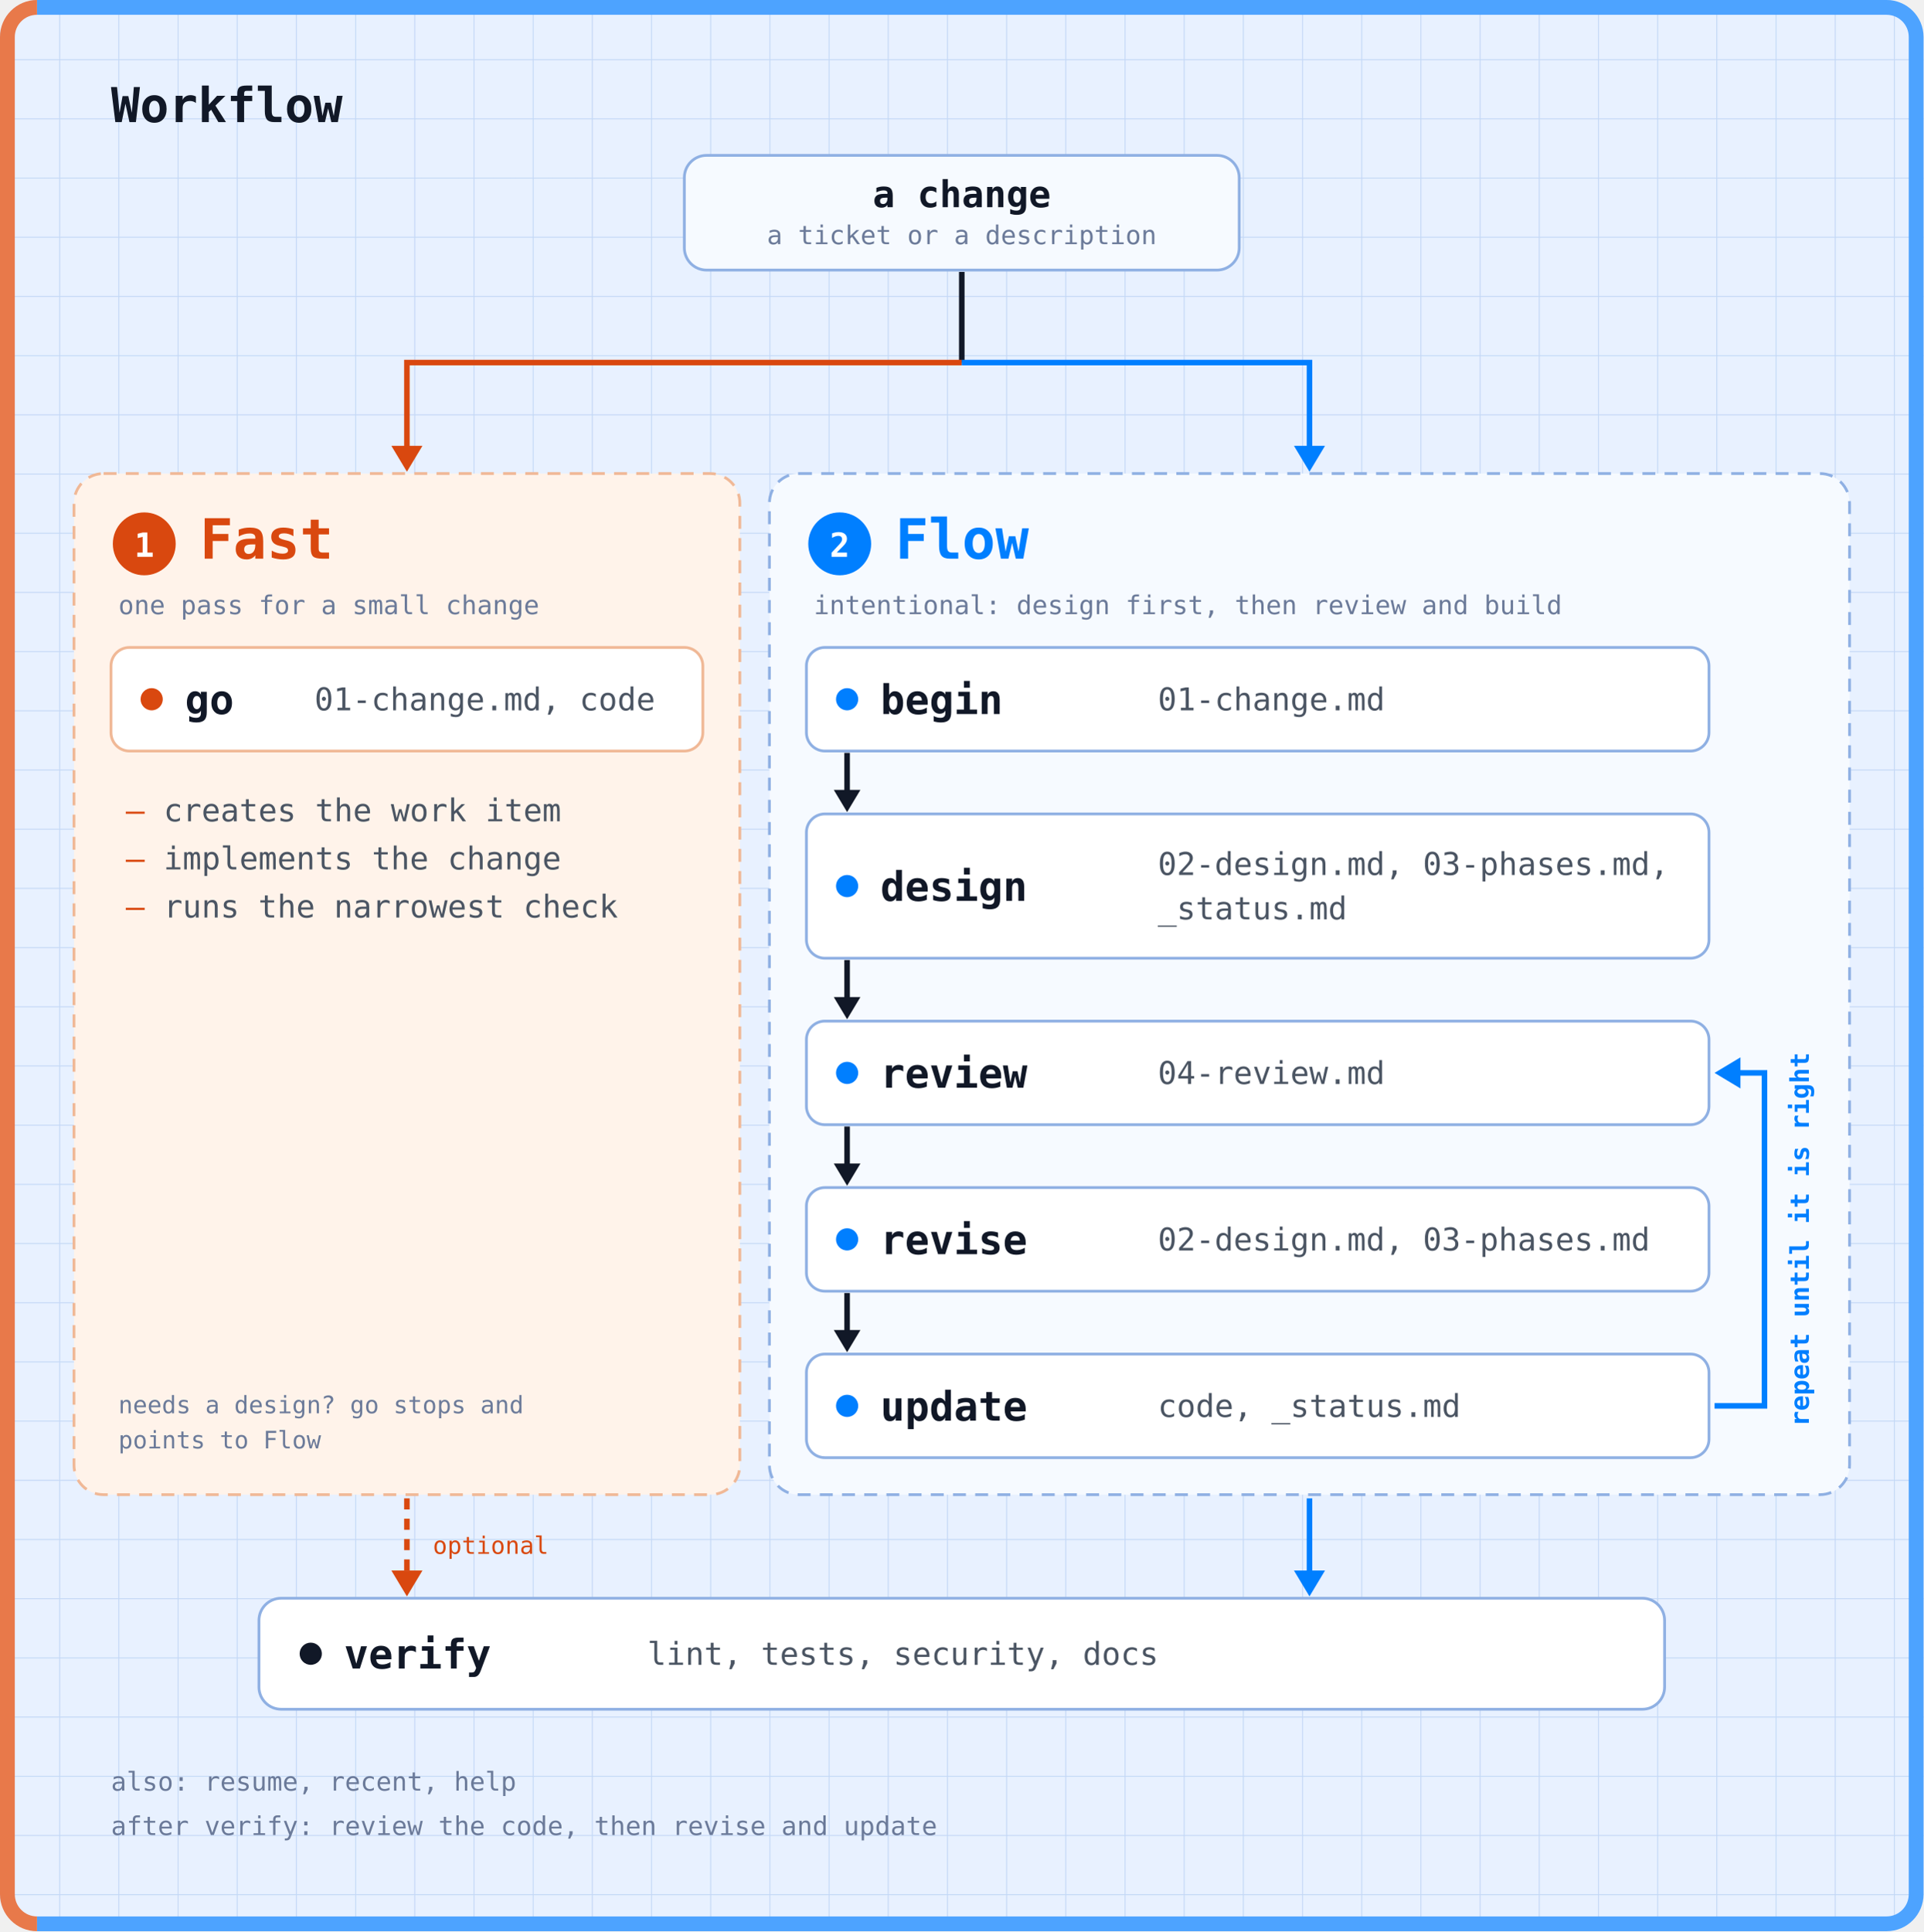
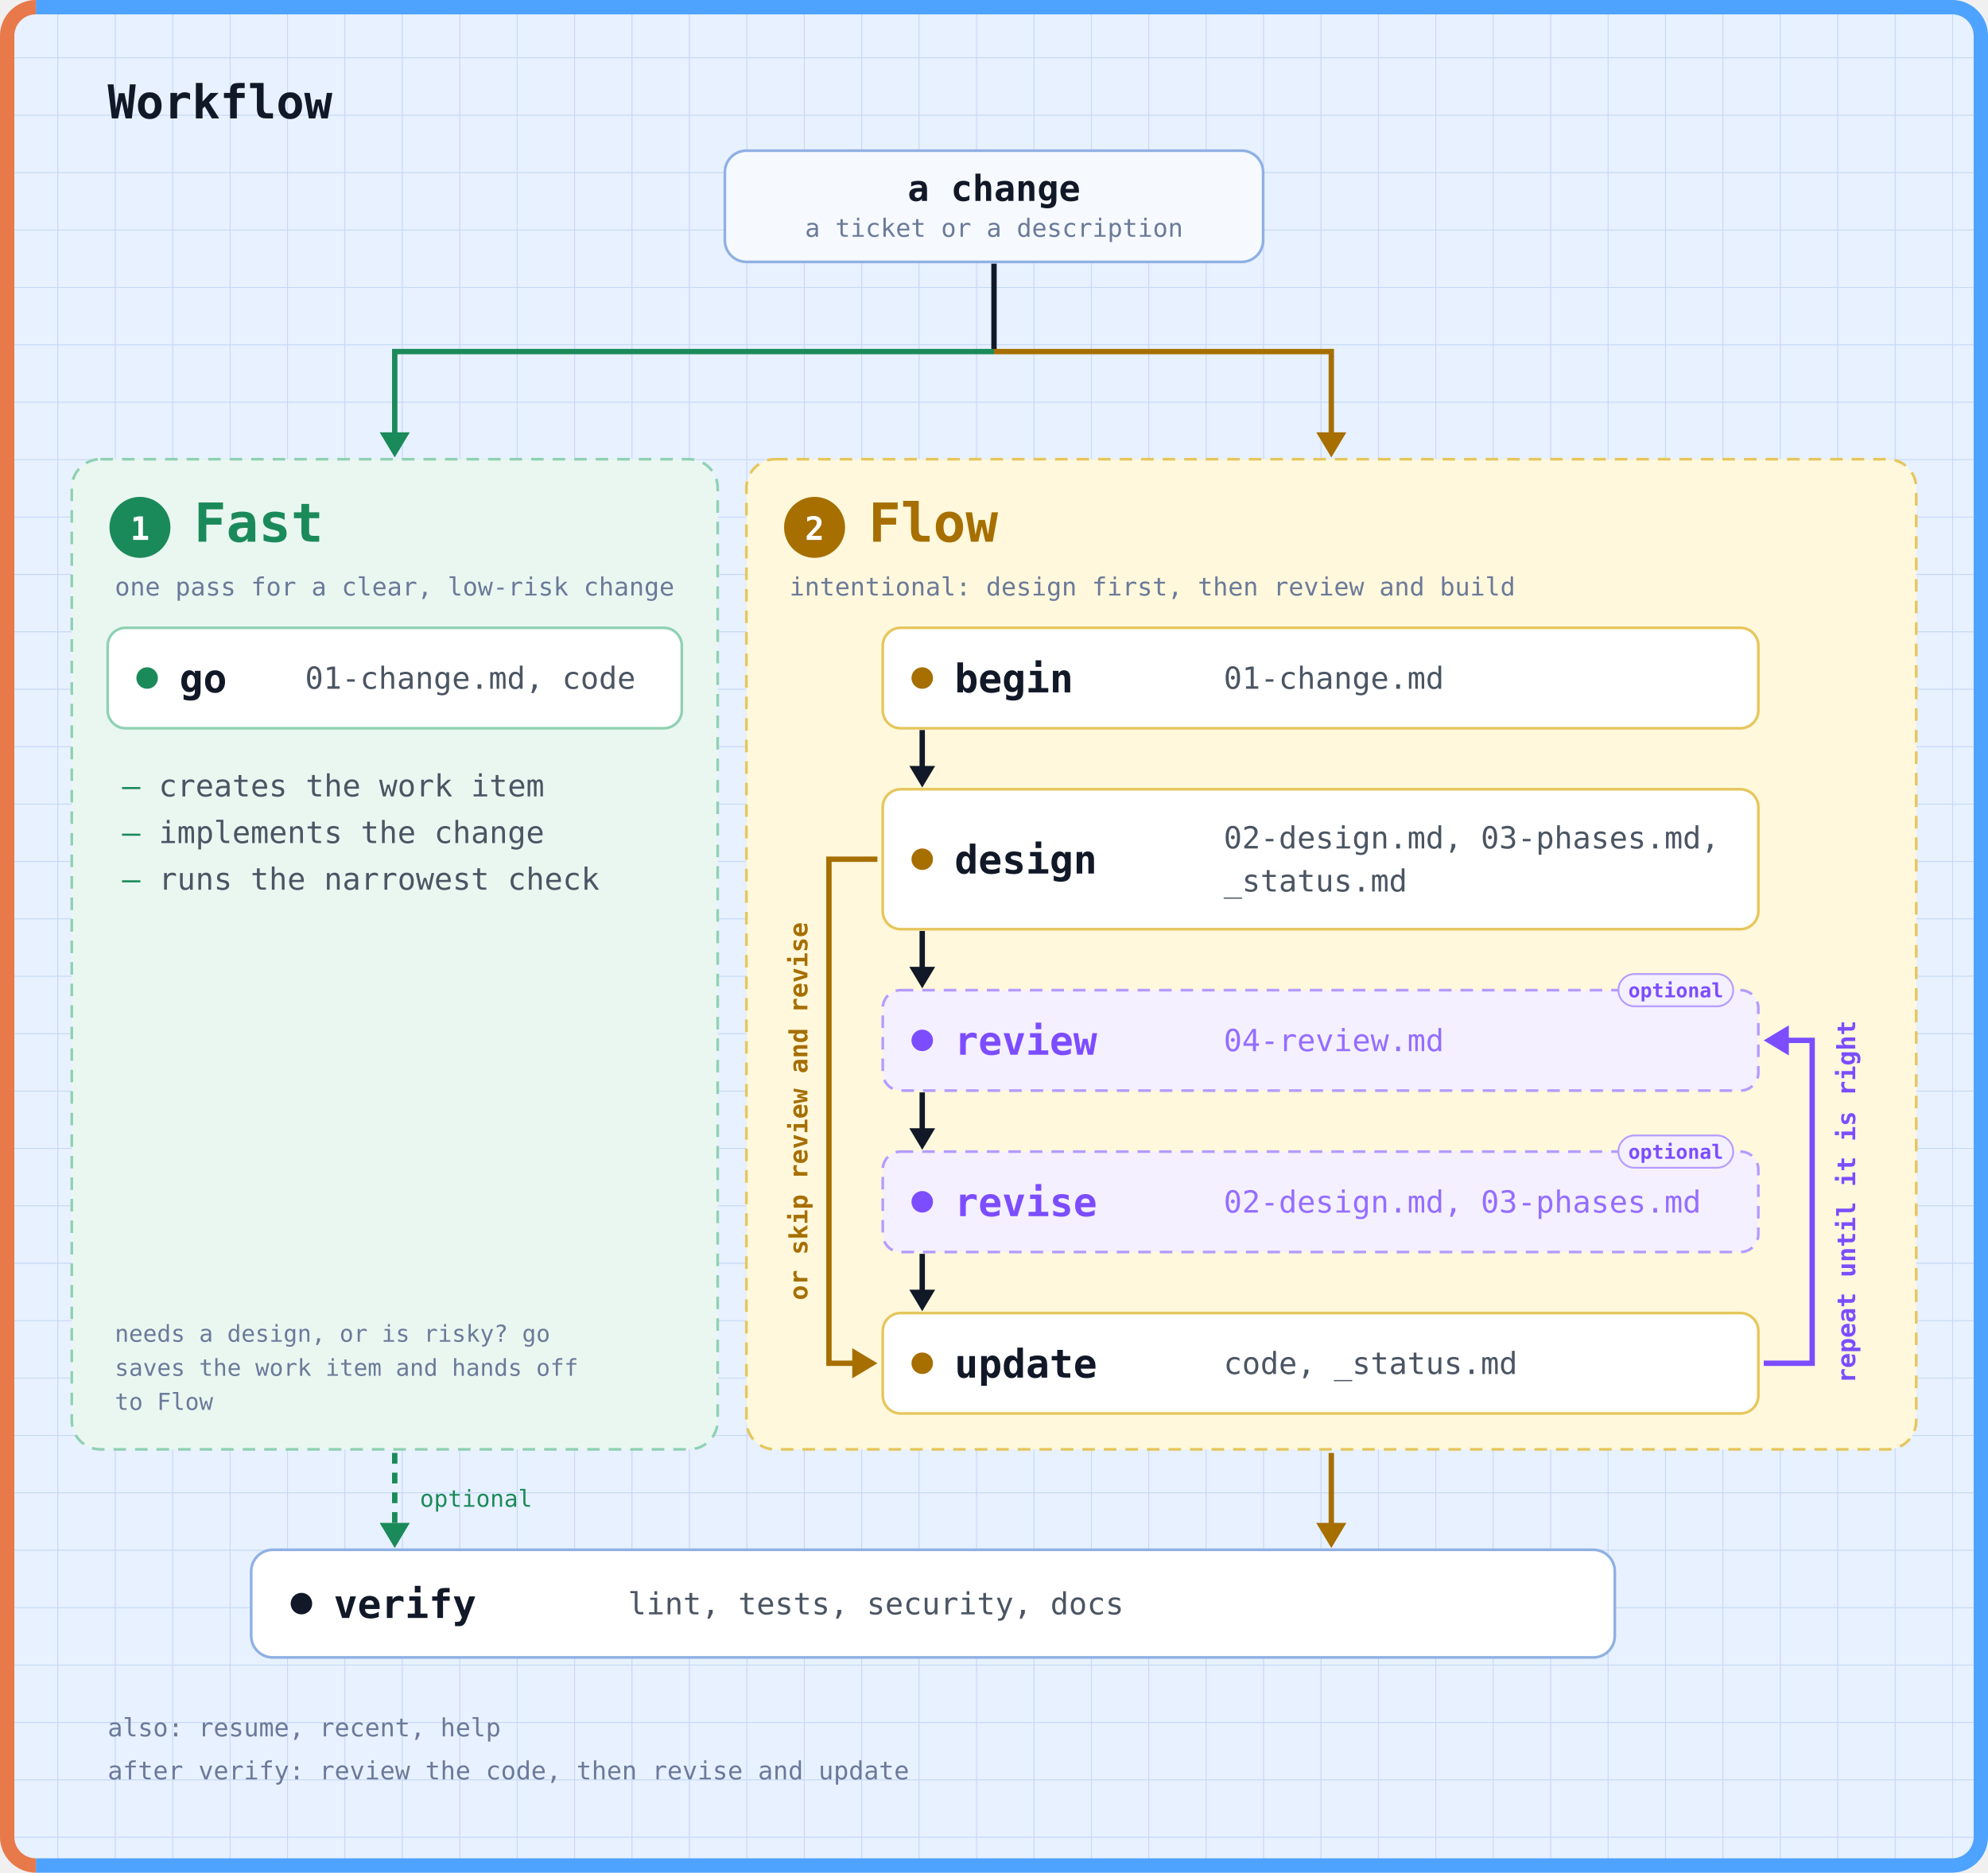
- <svg xmlns="http://www.w3.org/2000/svg" width="1040" height="1044" viewBox="0 0 1040 1044" role="img" aria-label="Workflow: a change takes Fast or Flow, then verify">
+ <svg xmlns="http://www.w3.org/2000/svg" width="1108" height="1044" viewBox="0 0 1108 1044" role="img" aria-label="Workflow: a change takes Fast or Flow, then verify">
  <defs>
    <pattern id="grid" width="32" height="32" patternUnits="userSpaceOnUse">
      <path d="M32 0H0V32" fill="none" stroke="#C4D8F6" stroke-width="1" />
    </pattern>
    <clipPath id="frame">
-       <rect width="1040" height="1044" rx="20" />
+       <rect width="1108" height="1044" rx="20" />
    </clipPath>
  </defs>
  <g clip-path="url(#frame)">
-     <rect width="1040" height="1044" fill="#E8F1FF" />
-     <rect width="1040" height="1044" fill="url(#grid)" />
+     <rect width="1108" height="1044" fill="#E8F1FF" />
+     <rect width="1108" height="1044" fill="url(#grid)" />
  </g>
-   <path d="M 20 4 H 1020 A 16 16 0 0 1 1036 20 V 1024 A 16 16 0 0 1 1020 1040 H 20" fill="none" stroke="#4DA3FF" stroke-width="8" />
+   <path d="M 20 4 H 1088 A 16 16 0 0 1 1104 20 V 1024 A 16 16 0 0 1 1088 1040 H 20" fill="none" stroke="#4DA3FF" stroke-width="8" />
  <path d="M 20 4 A 16 16 0 0 0 4 20 V 1024 A 16 16 0 0 0 20 1040" fill="none" stroke="#E8794A" stroke-width="8" />
  <g font-family="ui-monospace, SFMono-Regular, Menlo, Consolas, 'DejaVu Sans Mono', monospace" transform="translate(0 20)">
    <text x="60" y="46" font-size="26" font-weight="700" fill="#111827">Workflow</text>
-     <rect x="370" y="64" width="300" height="62" rx="12" fill="#F6FAFF" stroke="#8FB0E3" stroke-width="1.5" />
-     <text x="520" y="92" font-size="20" font-weight="700" fill="#111827" text-anchor="middle">a change</text>
-     <text x="520" y="112" font-size="14" fill="#6B7A99" text-anchor="middle">a ticket or a description</text>
-     <line x1="520" y1="127" x2="520" y2="176" stroke="#111827" stroke-width="3" />
-     <path d="M 520 176 H 220 V 222" fill="none" stroke="#D9480F" stroke-width="3" />
-     <polygon points="211.6,221 228.4,221 220,235" fill="#D9480F" />
-     <path d="M 520 176 H 708 V 222" fill="none" stroke="#007FFF" stroke-width="3" />
-     <polygon points="699.6,221 716.4,221 708,235" fill="#007FFF" />
-     <rect x="40" y="236" width="360" height="552" rx="16" fill="#FFF3EA" stroke="#F0B896" stroke-width="1.5" stroke-dasharray="7 5" />
-     <circle cx="78" cy="274" r="17" fill="#D9480F" />
+     <rect x="404" y="64" width="300" height="62" rx="12" fill="#F6FAFF" stroke="#8FB0E3" stroke-width="1.5" />
+     <text x="554" y="92" font-size="20" font-weight="700" fill="#111827" text-anchor="middle">a change</text>
+     <text x="554" y="112" font-size="14" fill="#6B7A99" text-anchor="middle">a ticket or a description</text>
+     <line x1="554" y1="127" x2="554" y2="176" stroke="#111827" stroke-width="3" />
+     <path d="M 554 176 H 220 V 222" fill="none" stroke="#1B8A5A" stroke-width="3" />
+     <polygon points="211.6,221 228.4,221 220,235" fill="#1B8A5A" />
+     <path d="M 554 176 H 742 V 222" fill="none" stroke="#A66F00" stroke-width="3" />
+     <polygon points="733.6,221 750.4,221 742,235" fill="#A66F00" />
+     <rect x="40" y="236" width="360" height="552" rx="16" fill="#EAF7F1" stroke="#8FD1B3" stroke-width="1.5" stroke-dasharray="7 5" />
+     <circle cx="78" cy="274" r="17" fill="#1B8A5A" />
    <text x="78" y="281" font-size="18" font-weight="700" fill="#FFFFFF" text-anchor="middle">1</text>
-     <text x="108" y="282" font-size="30" font-weight="700" fill="#D9480F">Fast</text>
-     <text x="64" y="312" font-size="14" fill="#6B7A99">one pass for a small change</text>
-     <rect x="60" y="330" width="320" height="56" rx="10" fill="#FFFFFF" stroke="#F0B896" stroke-width="1.5" />
-     <circle cx="82" cy="358" r="6" fill="#D9480F" />
+     <text x="108" y="282" font-size="30" font-weight="700" fill="#1B8A5A">Fast</text>
+     <text x="64" y="312" font-size="14" fill="#6B7A99">one pass for a clear, low-risk change</text>
+     <rect x="60" y="330" width="320" height="56" rx="10" fill="#FFFFFF" stroke="#8FD1B3" stroke-width="1.5" />
+     <circle cx="82" cy="358" r="6" fill="#1B8A5A" />
    <text x="100" y="366" font-size="22" font-weight="700" fill="#111827">go</text>
    <text x="170" y="364" font-size="17" fill="#4B5563">01-change.md, code</text>
    <text x="68" y="424" font-size="17" fill="#4B5563">
-       <tspan fill="#D9480F">–</tspan> creates the work item</text>
+       <tspan fill="#1B8A5A">–</tspan> creates the work item</text>
    <text x="68" y="450" font-size="17" fill="#4B5563">
-       <tspan fill="#D9480F">–</tspan> implements the change</text>
+       <tspan fill="#1B8A5A">–</tspan> implements the change</text>
    <text x="68" y="476" font-size="17" fill="#4B5563">
-       <tspan fill="#D9480F">–</tspan> runs the narrowest check</text>
-     <text x="64" y="744" font-size="13" fill="#6B7A99">needs a design? go stops and</text>
-     <text x="64" y="763" font-size="13" fill="#6B7A99">points to Flow</text>
-     <rect x="416" y="236" width="584" height="552" rx="16" fill="#F6FAFF" stroke="#8FB0E3" stroke-width="1.5" stroke-dasharray="7 5" />
-     <circle cx="454" cy="274" r="17" fill="#007FFF" />
+       <tspan fill="#1B8A5A">–</tspan> runs the narrowest check</text>
+     <text x="64" y="728" font-size="13" fill="#6B7A99">needs a design, or is risky? go</text>
+     <text x="64" y="747" font-size="13" fill="#6B7A99">saves the work item and hands off</text>
+     <text x="64" y="766" font-size="13" fill="#6B7A99">to Flow</text>
+     <rect x="416" y="236" width="652" height="552" rx="16" fill="#FFF8DC" stroke="#E6C65C" stroke-width="1.5" stroke-dasharray="7 5" />
+     <circle cx="454" cy="274" r="17" fill="#A66F00" />
    <text x="454" y="281" font-size="18" font-weight="700" fill="#FFFFFF" text-anchor="middle">2</text>
-     <text x="484" y="282" font-size="30" font-weight="700" fill="#007FFF">Flow</text>
+     <text x="484" y="282" font-size="30" font-weight="700" fill="#A66F00">Flow</text>
    <text x="440" y="312" font-size="14" fill="#6B7A99">intentional: design first, then review and build</text>
-     <rect x="436" y="330" width="488" height="56" rx="10" fill="#FFFFFF" stroke="#8FB0E3" stroke-width="1.5" />
-     <circle cx="458" cy="358" r="6" fill="#007FFF" />
-     <text x="476" y="366" font-size="22" font-weight="700" fill="#111827">begin</text>
-     <text x="626" y="364" font-size="17" fill="#4B5563">01-change.md</text>
-     <rect x="436" y="420" width="488" height="78" rx="10" fill="#FFFFFF" stroke="#8FB0E3" stroke-width="1.5" />
-     <circle cx="458" cy="459" r="6" fill="#007FFF" />
-     <text x="476" y="467" font-size="22" font-weight="700" fill="#111827">design</text>
-     <text x="626" y="453" font-size="17" fill="#4B5563">02-design.md, 03-phases.md,</text>
-     <text x="626" y="477" font-size="17" fill="#4B5563">_status.md</text>
-     <rect x="436" y="532" width="488" height="56" rx="10" fill="#FFFFFF" stroke="#8FB0E3" stroke-width="1.5" />
-     <circle cx="458" cy="560" r="6" fill="#007FFF" />
-     <text x="476" y="568" font-size="22" font-weight="700" fill="#111827">review</text>
-     <text x="626" y="566" font-size="17" fill="#4B5563">04-review.md</text>
-     <rect x="436" y="622" width="488" height="56" rx="10" fill="#FFFFFF" stroke="#8FB0E3" stroke-width="1.5" />
-     <circle cx="458" cy="650" r="6" fill="#007FFF" />
-     <text x="476" y="658" font-size="22" font-weight="700" fill="#111827">revise</text>
-     <text x="626" y="656" font-size="17" fill="#4B5563">02-design.md, 03-phases.md</text>
-     <rect x="436" y="712" width="488" height="56" rx="10" fill="#FFFFFF" stroke="#8FB0E3" stroke-width="1.5" />
-     <circle cx="458" cy="740" r="6" fill="#007FFF" />
-     <text x="476" y="748" font-size="22" font-weight="700" fill="#111827">update</text>
-     <text x="626" y="746" font-size="17" fill="#4B5563">code, _status.md</text>
-     <line x1="458" y1="387" x2="458" y2="408" stroke="#111827" stroke-width="3" />
-     <polygon points="450.8,407 465.2,407 458,419" fill="#111827" />
-     <line x1="458" y1="499" x2="458" y2="520" stroke="#111827" stroke-width="3" />
-     <polygon points="450.8,519 465.2,519 458,531" fill="#111827" />
-     <line x1="458" y1="589" x2="458" y2="610" stroke="#111827" stroke-width="3" />
-     <polygon points="450.8,609 465.2,609 458,621" fill="#111827" />
-     <line x1="458" y1="679" x2="458" y2="700" stroke="#111827" stroke-width="3" />
-     <polygon points="450.8,699 465.2,699 458,711" fill="#111827" />
-     <path d="M 927 740 H 954 V 560 H 940" fill="none" stroke="#007FFF" stroke-width="3" />
-     <polygon points="941,551.6 941,568.4 927,560" fill="#007FFF" />
-     <text transform="translate(978 650) rotate(-90)" font-size="14" font-weight="700" fill="#007FFF" text-anchor="middle">repeat until it is right</text>
-     <path d="M 220 790 V 830" fill="none" stroke="#D9480F" stroke-width="3" stroke-dasharray="6 5" />
-     <polygon points="211.6,829 228.4,829 220,843" fill="#D9480F" />
-     <text x="234" y="820" font-size="13" fill="#D9480F">optional</text>
-     <line x1="708" y1="790" x2="708" y2="830" stroke="#007FFF" stroke-width="3" />
-     <polygon points="699.6,829 716.4,829 708,843" fill="#007FFF" />
+     <rect x="492" y="330" width="488" height="56" rx="10" fill="#FFFFFF" stroke="#E6C65C" stroke-width="1.5" />
+     <circle cx="514" cy="358" r="6" fill="#A66F00" />
+     <text x="532" y="366" font-size="22" font-weight="700" fill="#111827">begin</text>
+     <text x="682" y="364" font-size="17" fill="#4B5563">01-change.md</text>
+     <rect x="492" y="420" width="488" height="78" rx="10" fill="#FFFFFF" stroke="#E6C65C" stroke-width="1.5" />
+     <circle cx="514" cy="459" r="6" fill="#A66F00" />
+     <text x="532" y="467" font-size="22" font-weight="700" fill="#111827">design</text>
+     <text x="682" y="453" font-size="17" fill="#4B5563">02-design.md, 03-phases.md,</text>
+     <text x="682" y="477" font-size="17" fill="#4B5563">_status.md</text>
+     <rect x="492" y="532" width="488" height="56" rx="10" fill="#F5F0FF" stroke="#B49CFF" stroke-width="1.5" stroke-dasharray="7 5" />
+     <rect x="902" y="523" width="64" height="18" rx="9" fill="#F5F0FF" stroke="#B49CFF" />
+     <text x="934" y="536" font-size="11" font-weight="700" fill="#7C4DFF" text-anchor="middle">optional</text>
+     <circle cx="514" cy="560" r="6" fill="#7C4DFF" />
+     <text x="532" y="568" font-size="22" font-weight="700" fill="#7C4DFF">review</text>
+     <text x="682" y="566" font-size="17" fill="#7C4DFF" opacity="0.8">04-review.md</text>
+     <rect x="492" y="622" width="488" height="56" rx="10" fill="#F5F0FF" stroke="#B49CFF" stroke-width="1.5" stroke-dasharray="7 5" />
+     <rect x="902" y="613" width="64" height="18" rx="9" fill="#F5F0FF" stroke="#B49CFF" />
+     <text x="934" y="626" font-size="11" font-weight="700" fill="#7C4DFF" text-anchor="middle">optional</text>
+     <circle cx="514" cy="650" r="6" fill="#7C4DFF" />
+     <text x="532" y="658" font-size="22" font-weight="700" fill="#7C4DFF">revise</text>
+     <text x="682" y="656" font-size="17" fill="#7C4DFF" opacity="0.8">02-design.md, 03-phases.md</text>
+     <rect x="492" y="712" width="488" height="56" rx="10" fill="#FFFFFF" stroke="#E6C65C" stroke-width="1.5" />
+     <circle cx="514" cy="740" r="6" fill="#A66F00" />
+     <text x="532" y="748" font-size="22" font-weight="700" fill="#111827">update</text>
+     <text x="682" y="746" font-size="17" fill="#4B5563">code, _status.md</text>
+     <line x1="514" y1="387" x2="514" y2="408" stroke="#111827" stroke-width="3" />
+     <polygon points="506.8,407 521.2,407 514,419" fill="#111827" />
+     <line x1="514" y1="499" x2="514" y2="520" stroke="#111827" stroke-width="3" />
+     <polygon points="506.8,519 521.2,519 514,531" fill="#111827" />
+     <line x1="514" y1="589" x2="514" y2="610" stroke="#111827" stroke-width="3" />
+     <polygon points="506.8,609 521.2,609 514,621" fill="#111827" />
+     <line x1="514" y1="679" x2="514" y2="700" stroke="#111827" stroke-width="3" />
+     <polygon points="506.8,699 521.2,699 514,711" fill="#111827" />
+     <path d="M 983 740 H 1010 V 560 H 996" fill="none" stroke="#7C4DFF" stroke-width="3" />
+     <polygon points="997,551.6 997,568.4 983,560" fill="#7C4DFF" />
+     <text transform="translate(1034 650) rotate(-90)" font-size="14" font-weight="700" fill="#7C4DFF" text-anchor="middle">repeat until it is right</text>
+     <path d="M 489 459 H 462 V 740 H 476" fill="none" stroke="#A66F00" stroke-width="3" />
+     <polygon points="475,731.6 475,748.4 489,740" fill="#A66F00" />
+     <text transform="translate(450 599.5) rotate(-90)" font-size="14" font-weight="700" fill="#A66F00" text-anchor="middle">or skip review and revise</text>
+     <path d="M 220 790 V 830" fill="none" stroke="#1B8A5A" stroke-width="3" stroke-dasharray="6 5" />
+     <polygon points="211.6,829 228.4,829 220,843" fill="#1B8A5A" />
+     <text x="234" y="820" font-size="13" fill="#1B8A5A">optional</text>
+     <line x1="742" y1="790" x2="742" y2="830" stroke="#A66F00" stroke-width="3" />
+     <polygon points="733.6,829 750.4,829 742,843" fill="#A66F00" />
    <rect x="140" y="844" width="760" height="60" rx="12" fill="#FFFFFF" stroke="#8FB0E3" stroke-width="1.5" />
    <circle cx="168" cy="874" r="6" fill="#111827" />
    <text x="186" y="882" font-size="22" font-weight="700" fill="#111827">verify</text>
    <text x="350" y="880" font-size="17" fill="#4B5563">lint, tests, security, docs</text>
    <text x="60" y="948" font-size="14" fill="#6B7A99">also: resume, recent, help</text>
    <text x="60" y="972" font-size="14" fill="#6B7A99">after verify: review the code, then revise and update</text>
  </g>
</svg>
